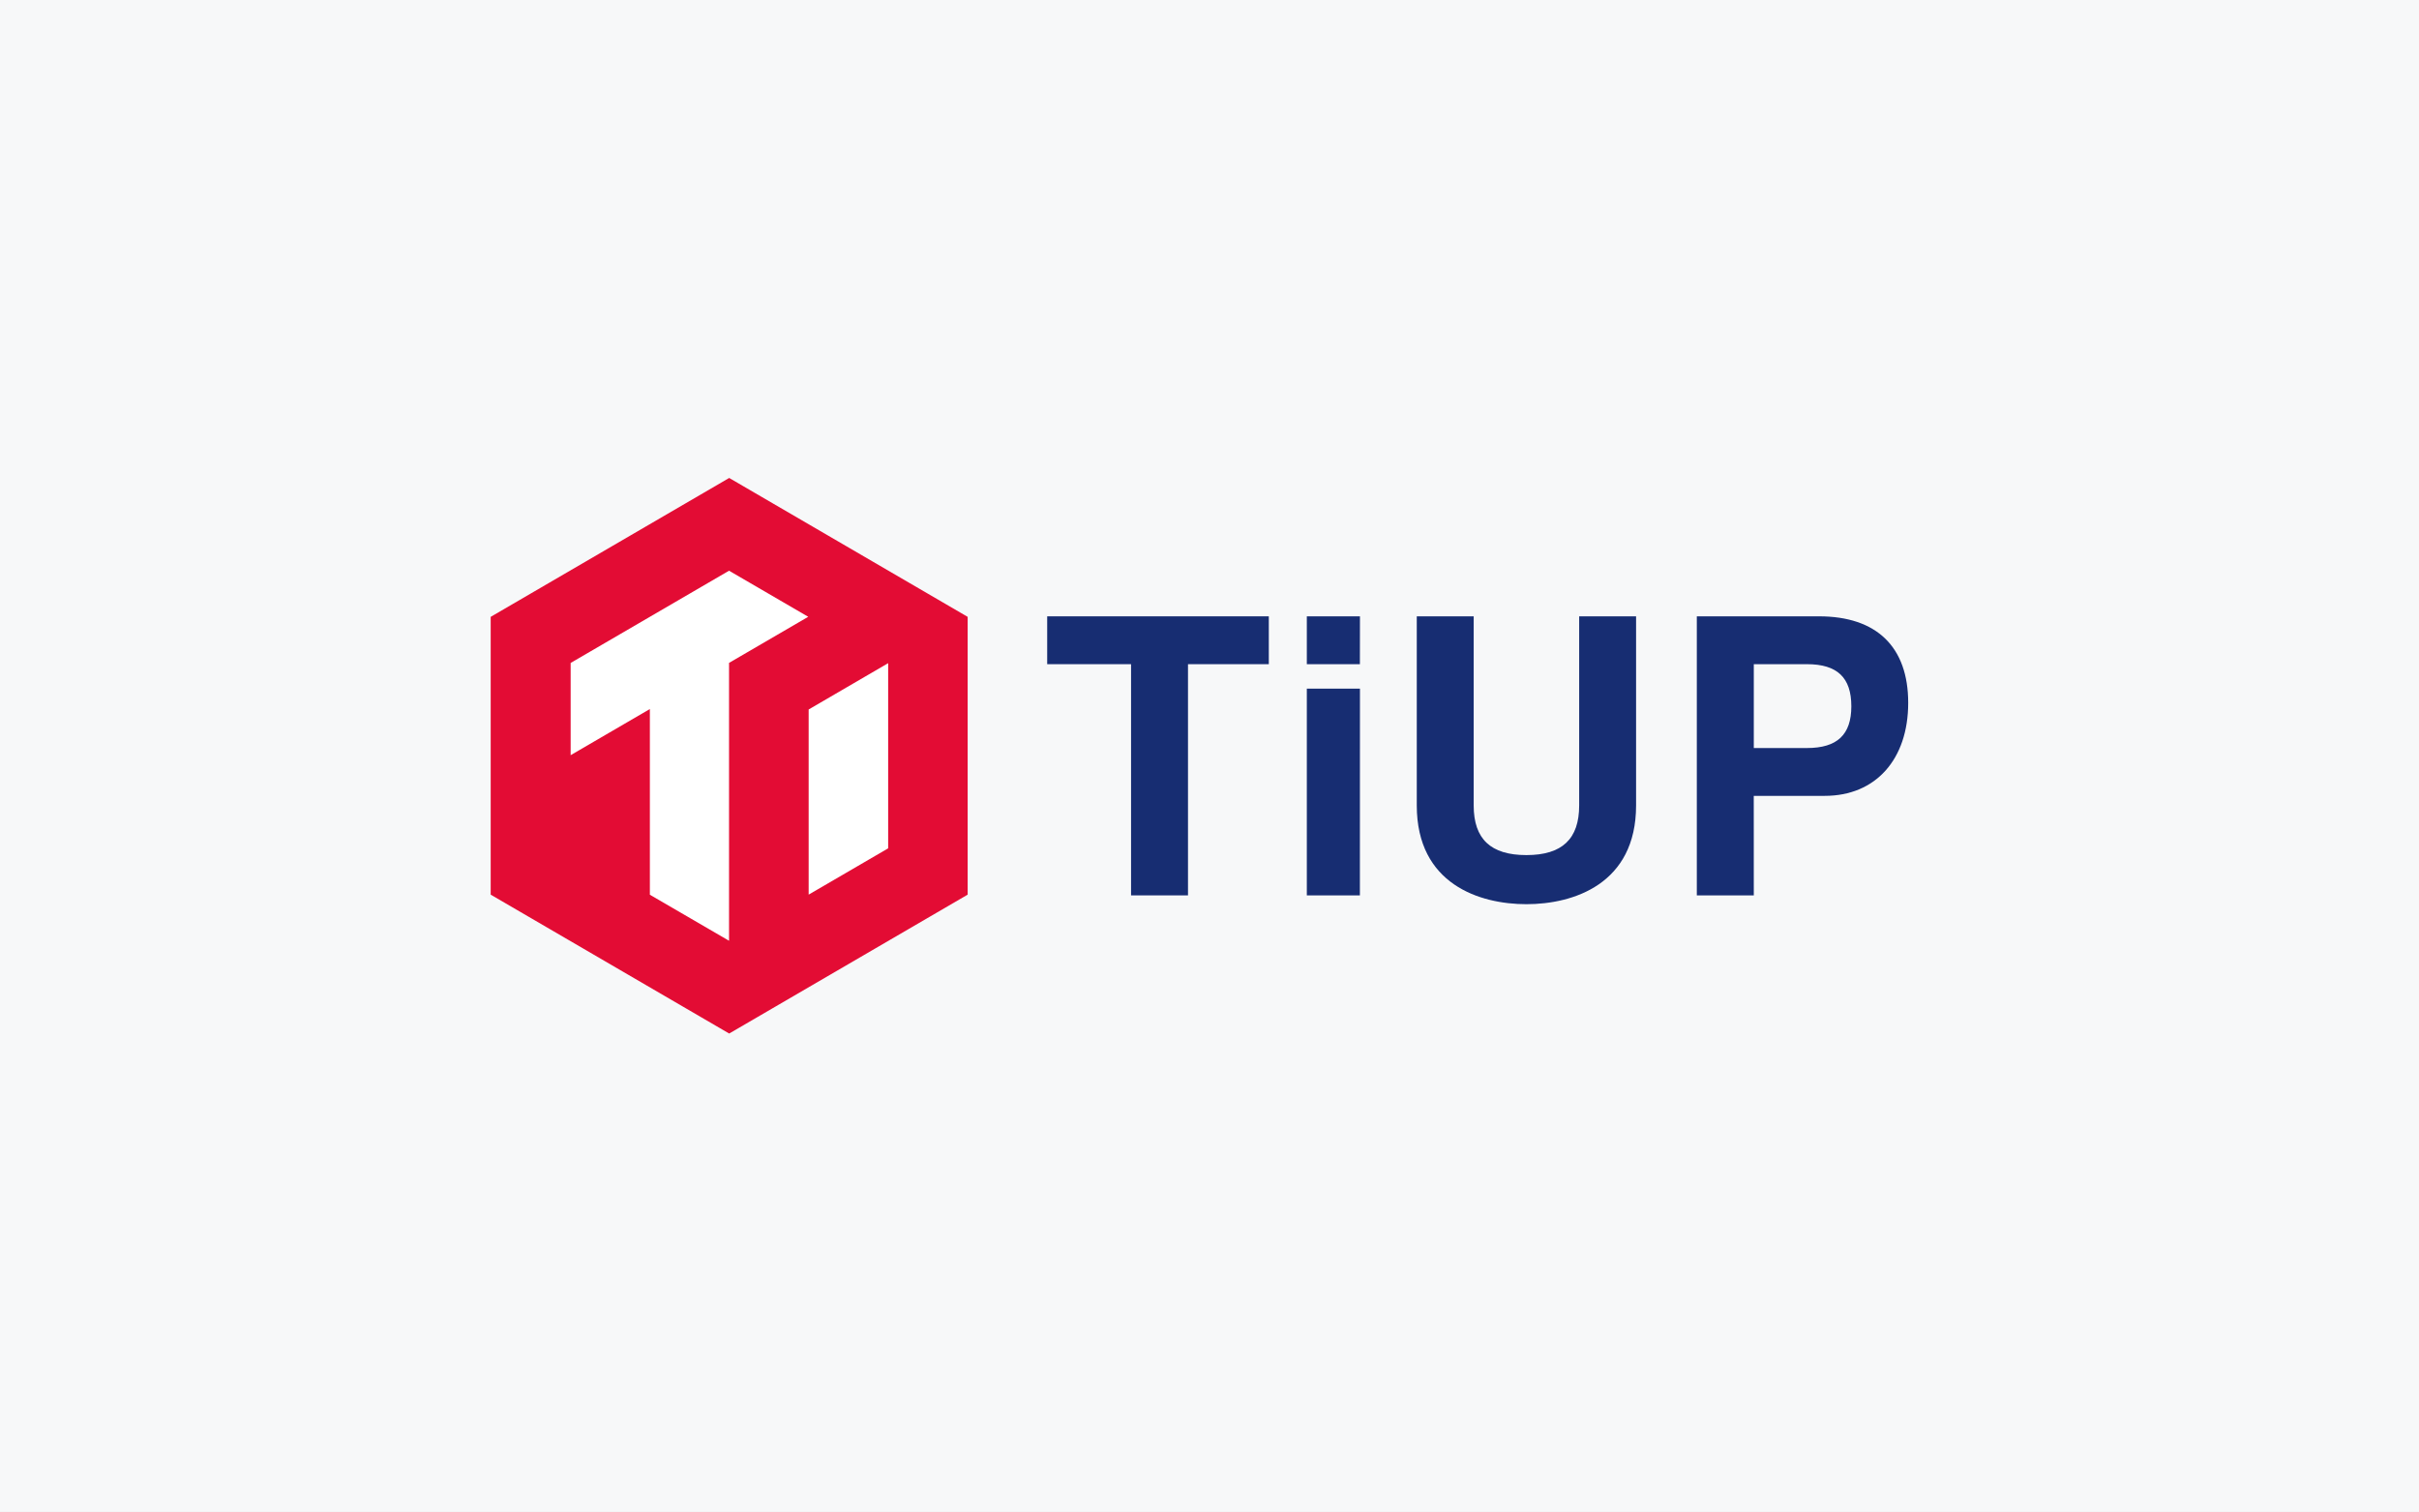
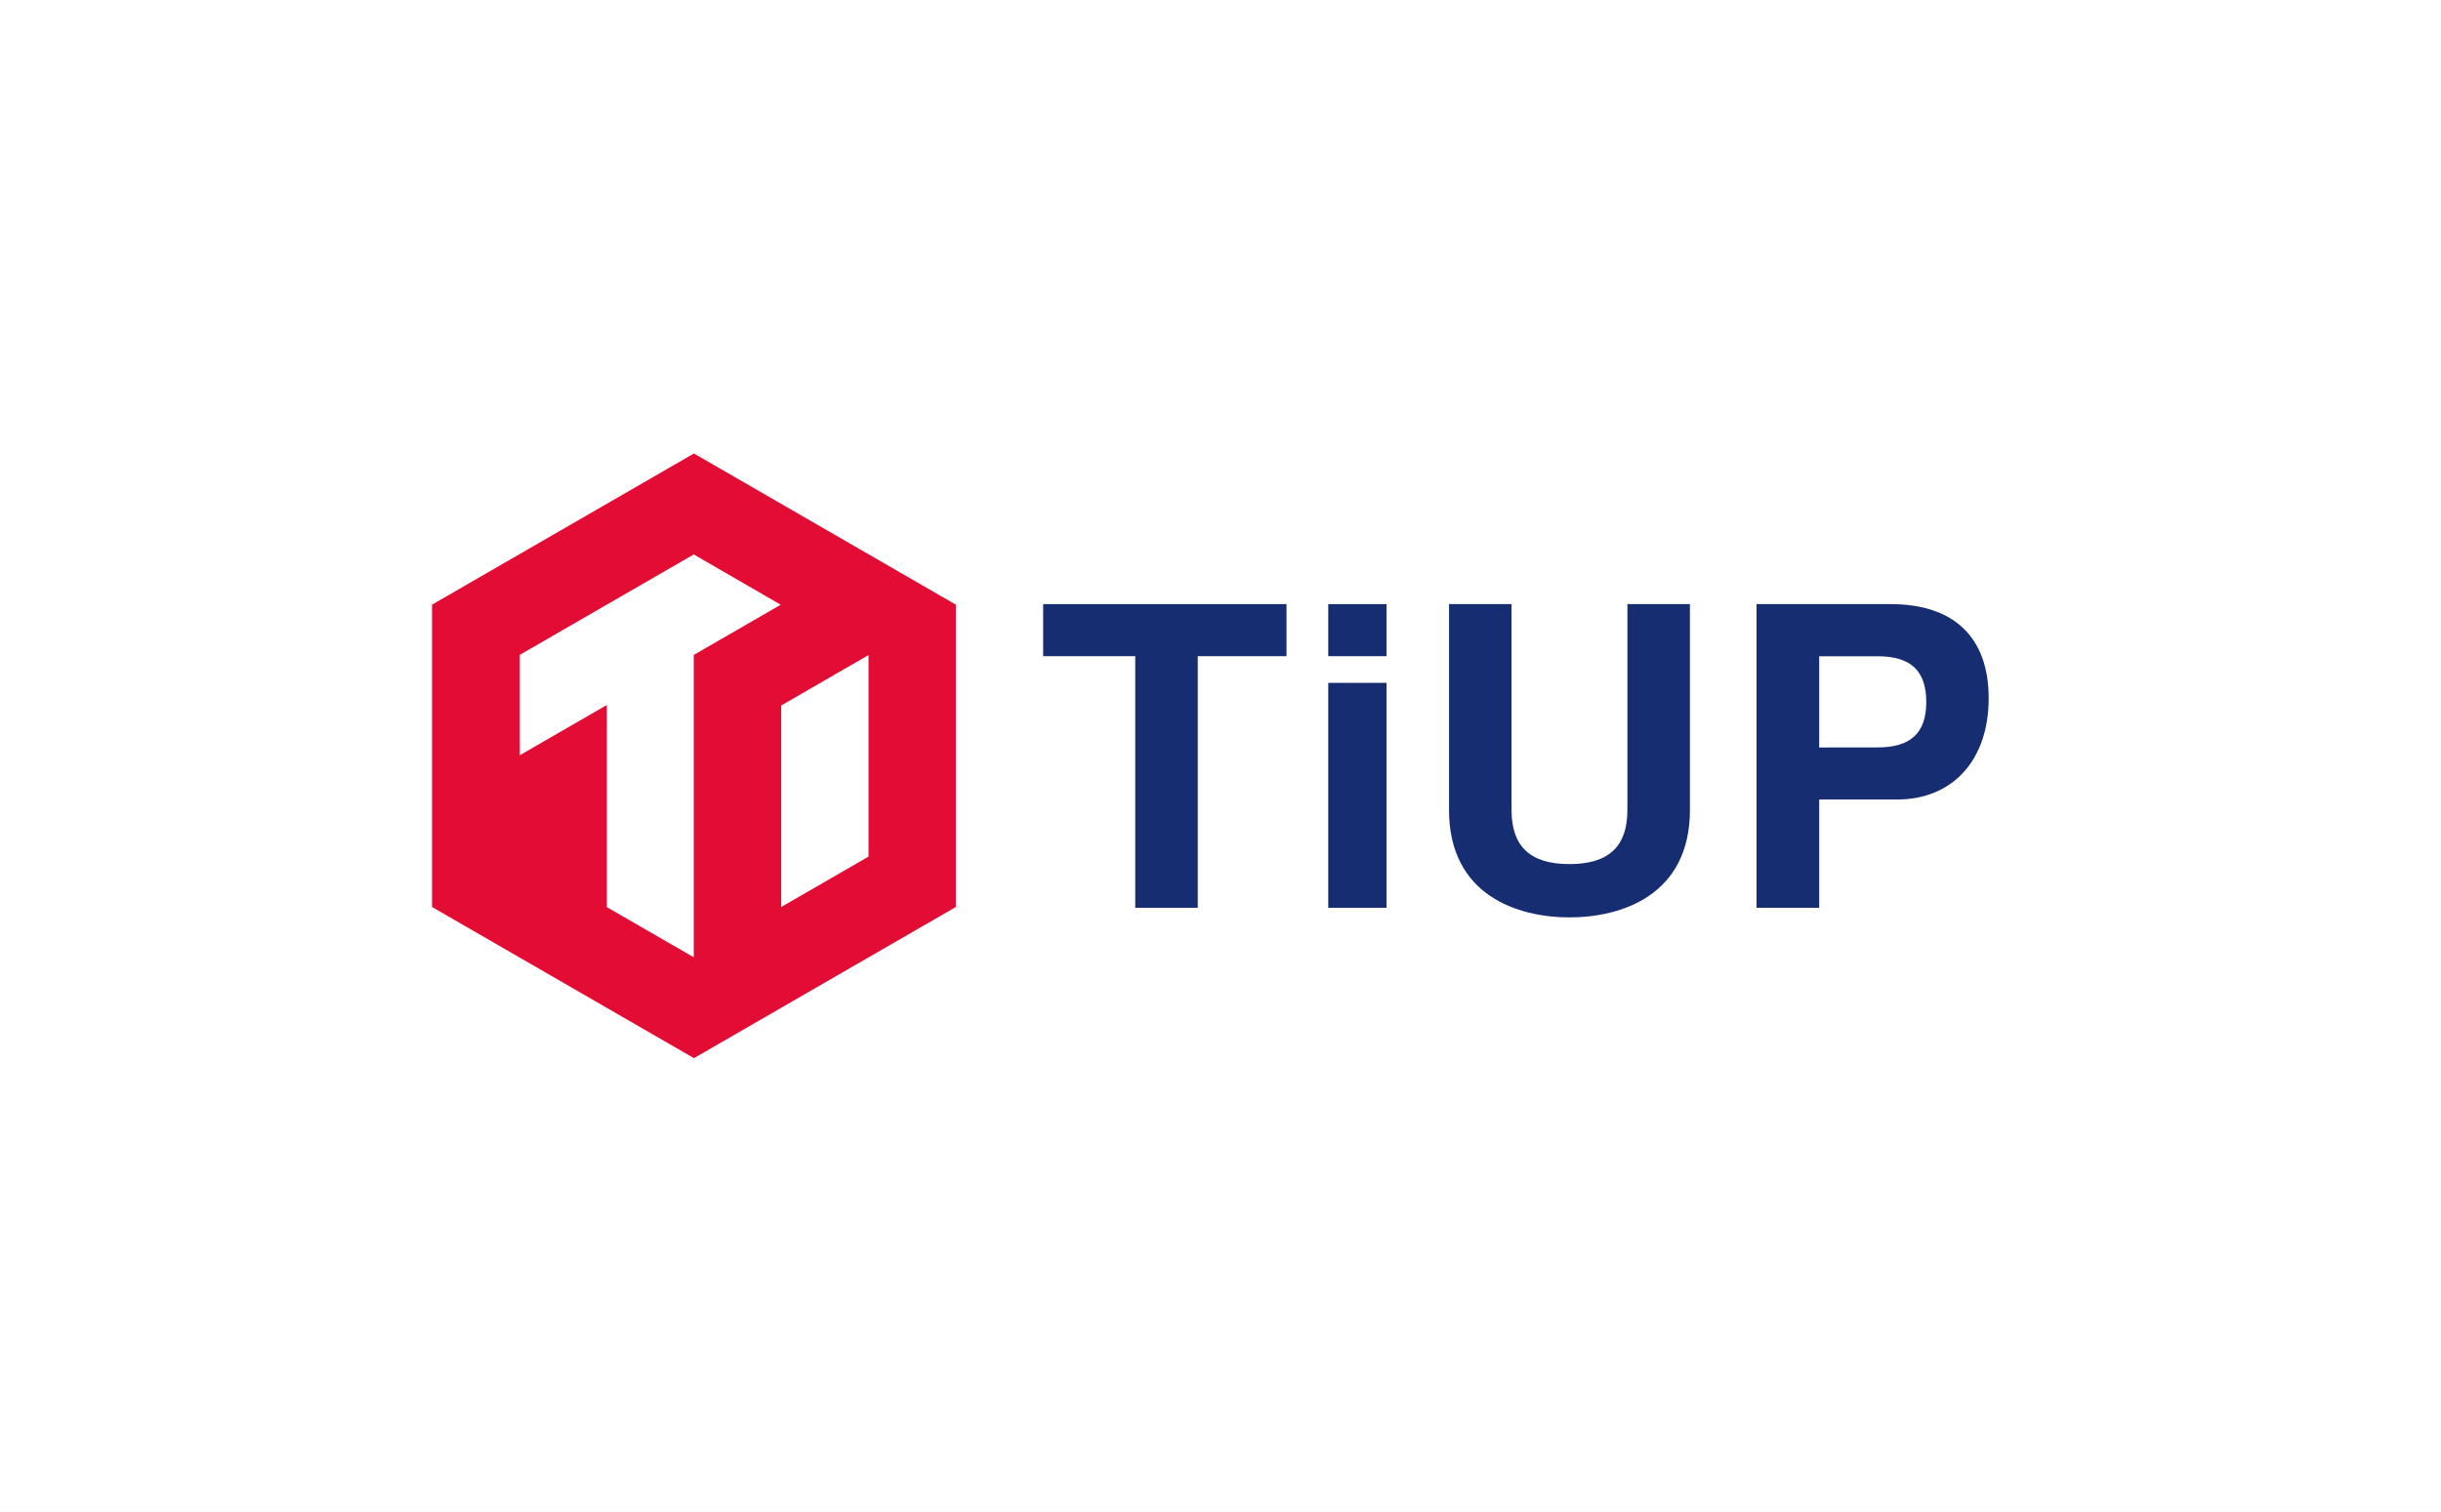
- <svg xmlns="http://www.w3.org/2000/svg" width="112" height="70" viewBox="0 0 112 70">
-   <g id="组_4521" data-name="组 4521" transform="translate(-393 -375)">
-     <g id="组_4518" data-name="组 4518" transform="translate(2)">
-       <rect id="矩形_3602" data-name="矩形 3602" width="112" height="70" transform="translate(391 375)" fill="#f7f8f9" />
-       <g id="组_4280" data-name="组 4280" transform="translate(413.719 397.135)">
-         <g id="组_4278" data-name="组 4278">
-           <path id="路径_13508" data-name="路径 13508" d="M3121.719,2847.592v12.865l11.042,6.432,11.042-6.432v-12.865l-11.042-6.432Z" transform="translate(-3121.719 -2841.16)" fill="#e30c34" />
-           <path id="路径_13509" data-name="路径 13509" d="M3161.314,2878.254l-7.334,4.272v4.271l3.668-2.137v8.6l3.666,2.132h0v-12.869l3.666-2.135Z" transform="translate(-3150.278 -2873.959)" fill="#fff" />
-           <path id="路径_13510" data-name="路径 13510" d="M3250.023,2917.386v8.574l3.681-2.144v-8.575Z" transform="translate(-3235.301 -2906.664)" fill="#fff" />
-         </g>
-         <g id="组_4279" data-name="组 4279" transform="translate(25.766 6.408)">
-           <path id="路径_13511" data-name="路径 13511" d="M3352.783,2909.434h-2.636v-10.707h-3.883v-2.216h10.261v2.216h-3.742Z" transform="translate(-3346.264 -2896.511)" fill="#172d72" />
-           <path id="路径_13512" data-name="路径 13512" d="M3453.457,2898.727H3451v-2.216h2.46Zm0,10.707H3451v-9.573h2.46Z" transform="translate(-3438.979 -2896.511)" fill="#172d72" />
-           <path id="路径_13513" data-name="路径 13513" d="M3495.4,2905.268v-8.757h2.635v8.757c0,1.56.791,2.3,2.442,2.3s2.442-.744,2.442-2.3v-8.757h2.635v8.757c0,3.652-2.917,4.574-5.078,4.574S3495.4,2908.92,3495.4,2905.268Z" transform="translate(-3478.288 -2896.511)" fill="#172d72" />
-           <path id="路径_13514" data-name="路径 13514" d="M3611.038,2909.434H3608.4v-12.923h5.658c2.671,0,4.129,1.418,4.129,4.006,0,2.624-1.511,4.308-3.865,4.308h-3.286Zm2.46-6.824c1.406,0,2.056-.621,2.056-1.933,0-1.329-.65-1.95-2.056-1.95h-2.46v3.883Z" transform="translate(-3578.322 -2896.511)" fill="#172d72" />
-         </g>
+ <svg xmlns="http://www.w3.org/2000/svg" width="113" height="70" viewBox="0 0 113 70">
+   <g id="组_4554" data-name="组 4554" transform="translate(-391 -386)">
+     <rect id="矩形_3602" data-name="矩形 3602" width="113" height="70" transform="translate(391 386)" fill="#fff" />
+     <g id="组_4280" data-name="组 4280" transform="translate(-2710.719 -2434.16)">
+       <g id="组_4278" data-name="组 4278" transform="translate(3121.719 2841.16)">
+         <path id="路径_13508" data-name="路径 13508" d="M3121.719,2848.159v14l12.124,7,12.124-7v-14l-12.124-7Z" transform="translate(-3121.719 -2841.16)" fill="#e30c34" />
+         <path id="路径_13509" data-name="路径 13509" d="M3162.032,2878.254l-8.052,4.649v4.648l4.027-2.325v9.36l4.025,2.321h0v-14l4.025-2.324Z" transform="translate(-3149.916 -2873.58)" fill="#fff" />
+         <path id="路径_13510" data-name="路径 13510" d="M3250.023,2917.576v9.33l4.042-2.333v-9.333Z" transform="translate(-3233.859 -2905.907)" fill="#fff" />
+       </g>
+       <g id="组_4279" data-name="组 4279" transform="translate(3150.009 2848.134)">
+         <path id="路径_13511" data-name="路径 13511" d="M3353.421,2910.574h-2.894v-11.652h-4.263v-2.411h11.266v2.411h-4.109Z" transform="translate(-3346.264 -2896.511)" fill="#172d72" />
+         <path id="路径_13512" data-name="路径 13512" d="M3453.7,2898.922H3451v-2.411h2.7Zm0,11.652H3451v-10.417h2.7Z" transform="translate(-3437.802 -2896.511)" fill="#172d72" />
+         <path id="路径_13513" data-name="路径 13513" d="M3495.4,2906.041v-9.53h2.894v9.53c0,1.7.869,2.508,2.682,2.508s2.682-.81,2.682-2.508v-9.53h2.894v9.53c0,3.974-3.2,4.977-5.575,4.977S3495.4,2910.015,3495.4,2906.041Z" transform="translate(-3476.611 -2896.511)" fill="#172d72" />
+         <path id="路径_13514" data-name="路径 13514" d="M3611.3,2910.574H3608.4v-14.063h6.212c2.932,0,4.534,1.543,4.534,4.36,0,2.855-1.659,4.688-4.244,4.688H3611.3Zm2.7-7.427c1.543,0,2.257-.675,2.257-2.1,0-1.447-.714-2.122-2.257-2.122h-2.7v4.225Z" transform="translate(-3575.375 -2896.511)" fill="#172d72" />
      </g>
    </g>
  </g>
</svg>
